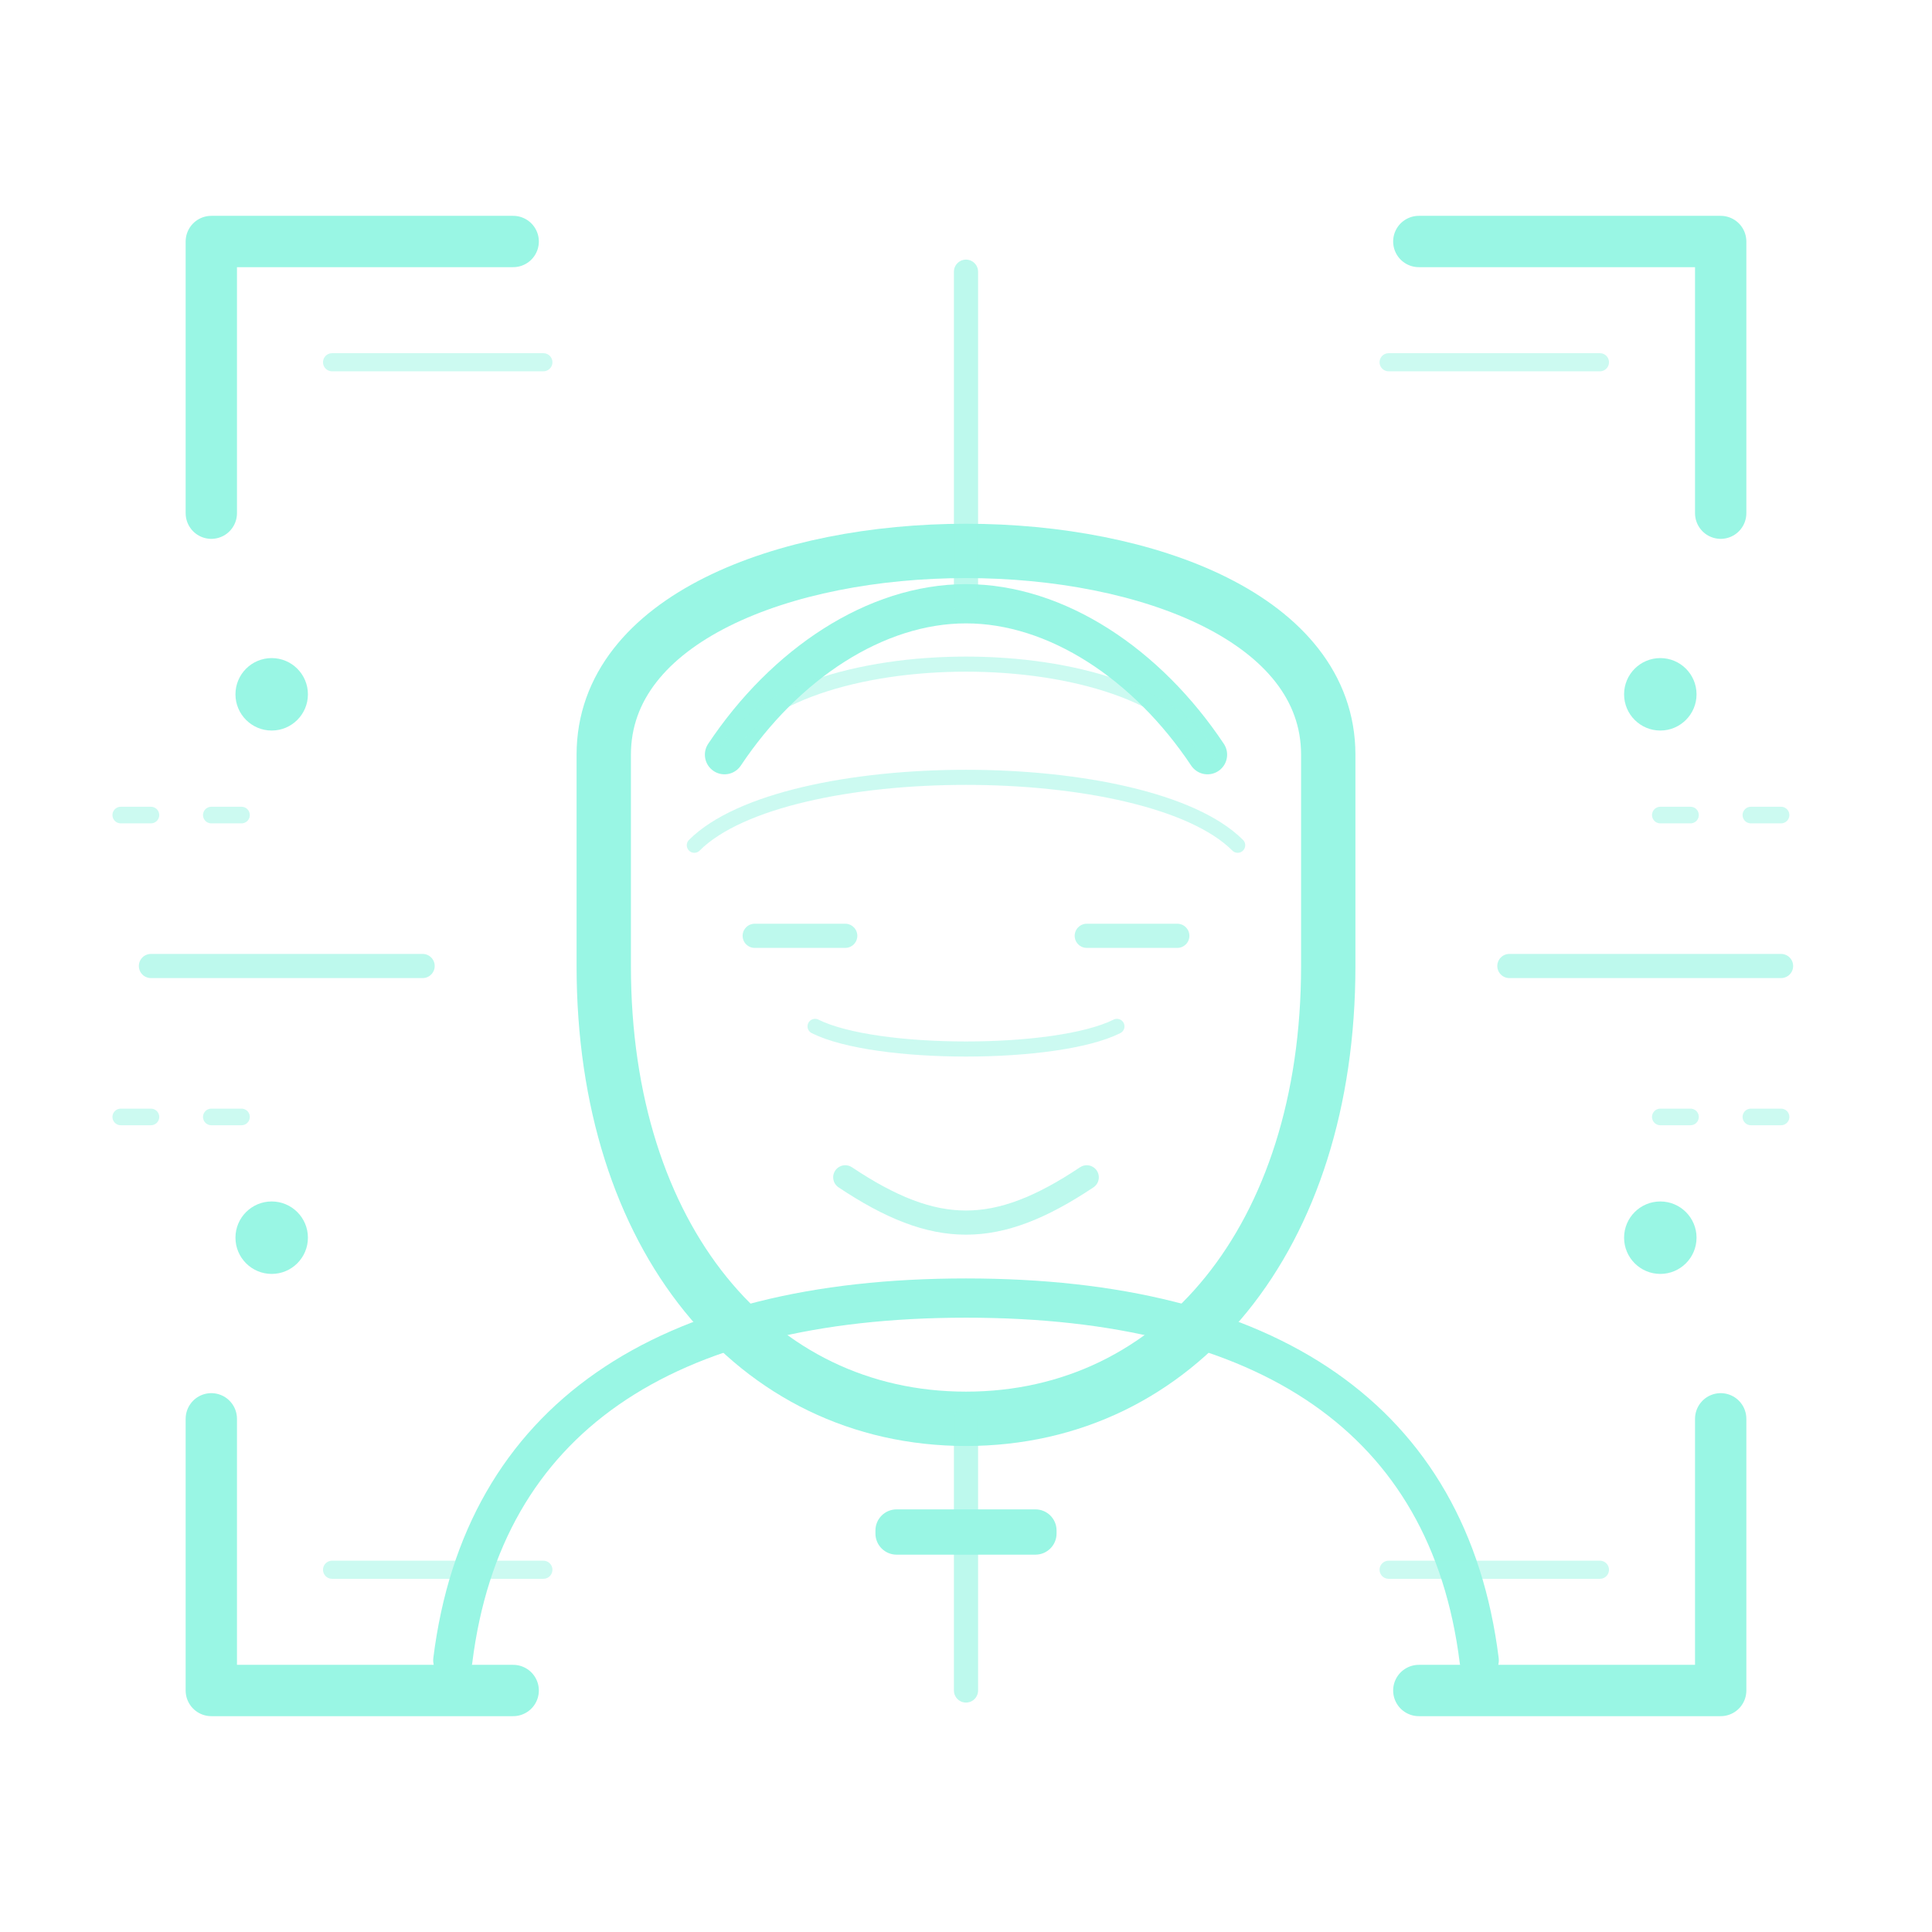
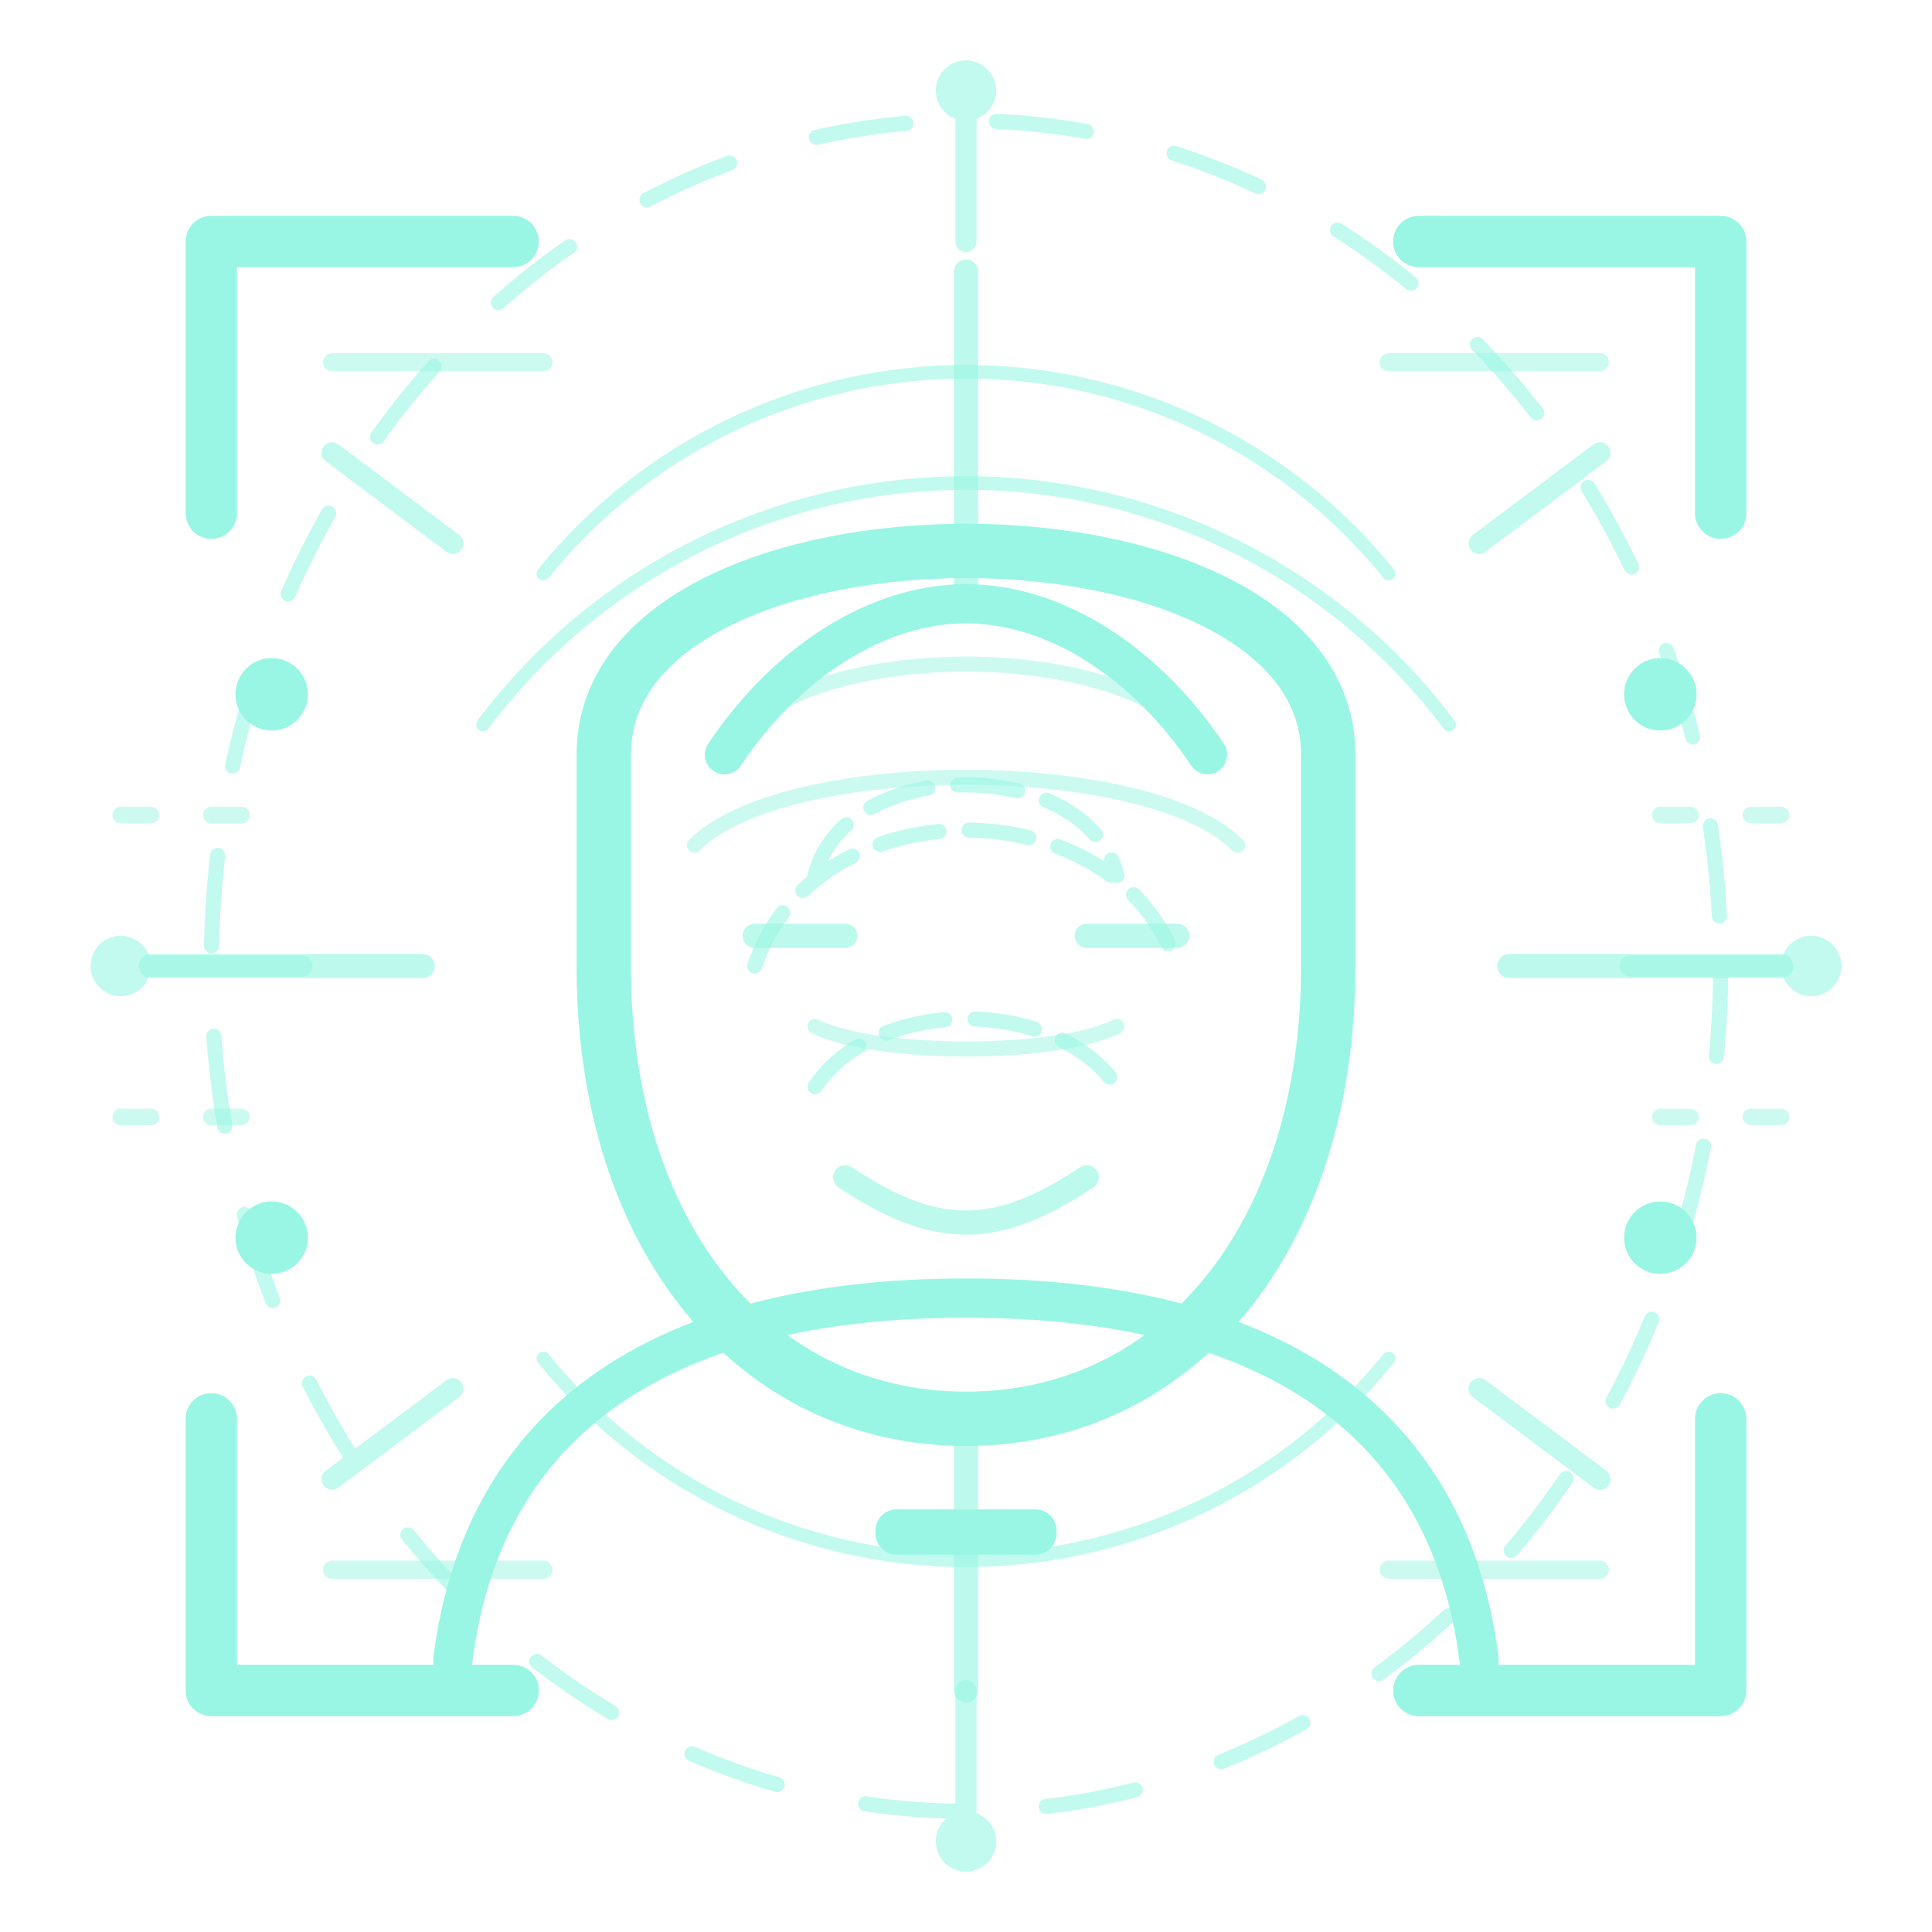
<svg xmlns="http://www.w3.org/2000/svg" viewBox="0 0 64 64" fill="none" role="img" aria-label="Identificación cognitiva">
+   <g stroke="url(#id)" fill="none" stroke-linecap="round" opacity=".6">
+     <ellipse cx="32" cy="32" rx="25" ry="28" stroke-width=".5" stroke-dasharray="3 3" />
+     <path d="M18 19a18 18 0 0 1 28 0M16 24a20 20 0 0 1 32 0M18 45a18 18 0 0 0 28 0" stroke-width=".45" />
+     <path d="M32 3v5m0 48v5M4 32h6m44 0h6M11 15l4 3m38-3-4 3M11 49l4-3m38 3-4-3" stroke-width=".7" />
+     <path d="M27 29c1-4 9-4 10 0m-12 3c2-6 12-6 14 0m-12 4c2-3 8-3 10 0" stroke-width=".5" stroke-dasharray="2 1" />
+     <g fill="url(#id)" stroke="none">
+       <circle cx="32" cy="3" r="1" />
+       <circle cx="60" cy="32" r="1" />
+       <circle cx="32" cy="61" r="1" />
+       <circle cx="4" cy="32" r="1" />
+     </g>
+   </g>
  <defs>
    <linearGradient id="id" x1="9" y1="7" x2="55" y2="57">
      <stop stop-color="#99f6e4" />
      <stop offset=".5" stop-color="#2dd4bf" />
      <stop offset="1" stop-color="#06b6d4" />
    </linearGradient>
    <filter id="ig">
      <feGaussianBlur stdDeviation=".6" result="b" />
      <feMerge>
        <feMergeNode in="b" />
        <feMergeNode in="SourceGraphic" />
      </feMerge>
    </filter>
  </defs>
  <style>.scan{animation:ids 2.5s ease-in-out infinite}@keyframes ids{0%,100%{transform:translateY(-9px);opacity:.2}50%{transform:translateY(11px);opacity:1}}@media(prefers-reduced-motion:reduce){.scan{animation:none}}</style>
  <g stroke="url(#id)" stroke-linecap="round" stroke-linejoin="round">
    <path d="M7 17V8h10M47 8h10v9M7 47v9h10m30 0h10v-9" stroke-width="1.7" />
    <path d="M20 25c0-9 24-9 24 0v7c0 9-5 15-12 15S20 41 20 32Z" stroke-width="1.8" />
    <path d="M15 55c1-8 7-12 17-12s16 4 17 12M24 25c2-3 5-5 8-5s6 2 8 5" stroke-width="1.3" />
    <path d="M25 31h3m8 0h3M28 39c3 2 5 2 8 0M32 20V9m0 38v9M14 32H5m54 0h-9" stroke-width=".8" opacity=".65" />
    <path class="scan" d="M14 31h36" stroke-width="1.1" filter="url(#ig)" />
    <g fill="url(#id)" stroke="none">
      <circle cx="9" cy="23" r="1.2" />
      <circle cx="55" cy="23" r="1.2" />
      <circle cx="9" cy="41" r="1.2" />
      <circle cx="55" cy="41" r="1.2" />
      <rect x="29" y="50" width="6" height="1.5" rx=".7" />
    </g>
  </g>
  <g stroke="url(#id)" stroke-linecap="round" opacity=".5">
    <path d="M24 25c2-4 14-4 16 0M23 28c3-3 15-3 18 0M27 34c2 1 8 1 10 0" stroke-width=".5" />
    <path d="M11 12h7m28 0h7M11 52h7m28 0h7" stroke-width=".6" />
    <path d="M4 27h5m46 0h5M4 37h5m46 0h5" stroke-width=".55" stroke-dasharray="1 2" />
  </g>
</svg>
